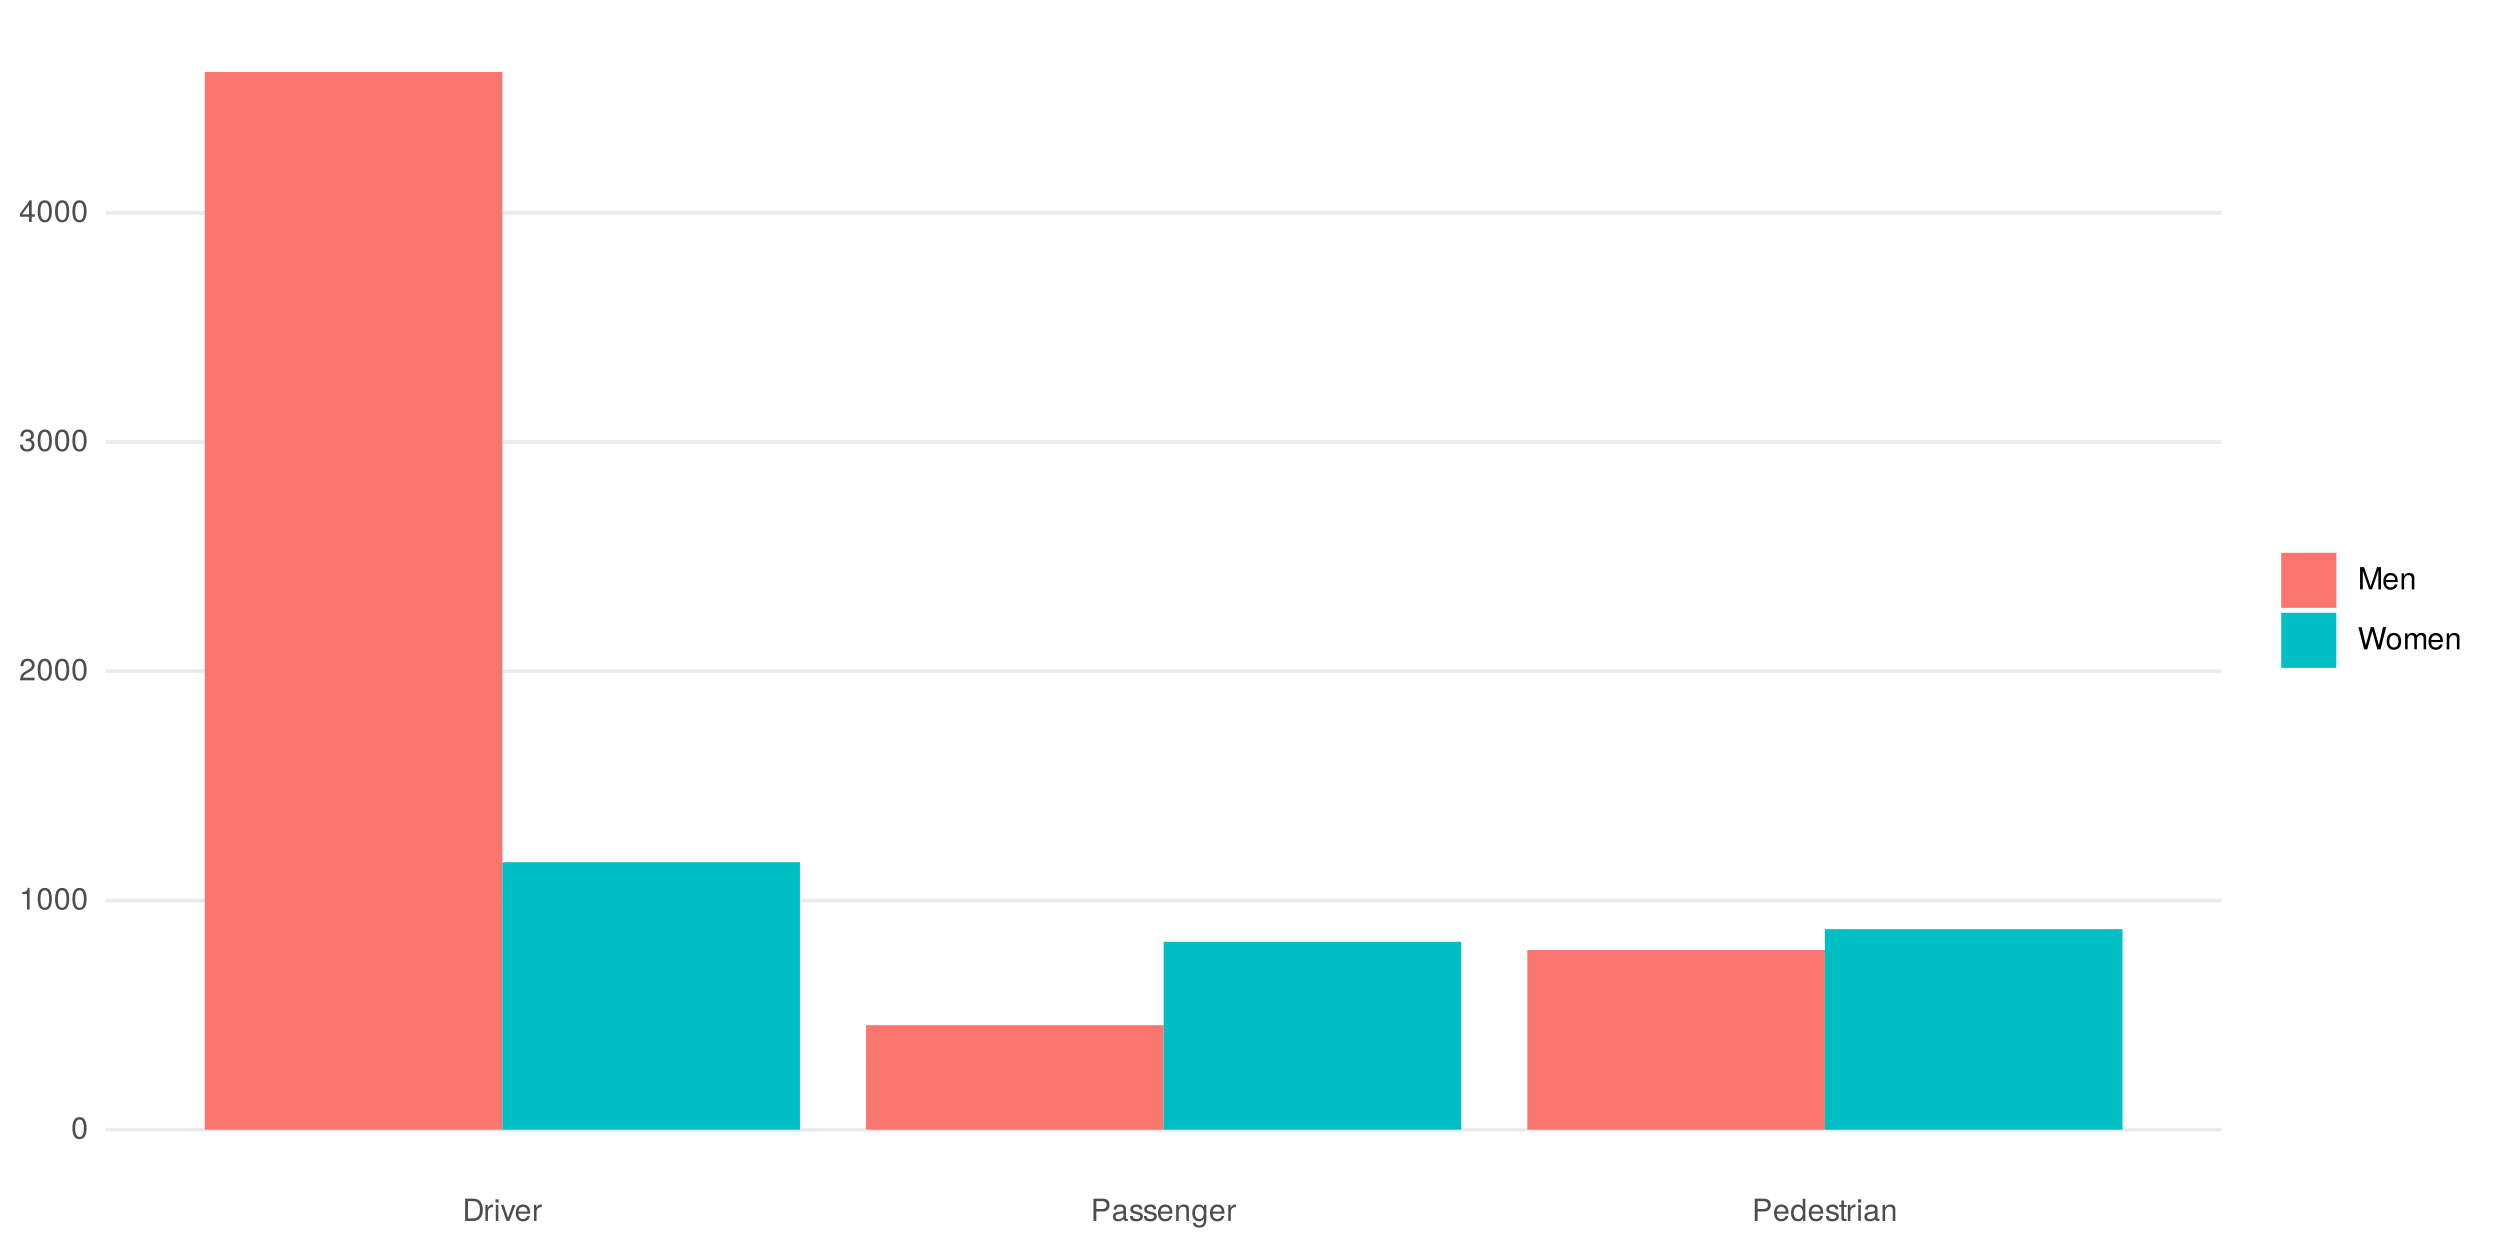
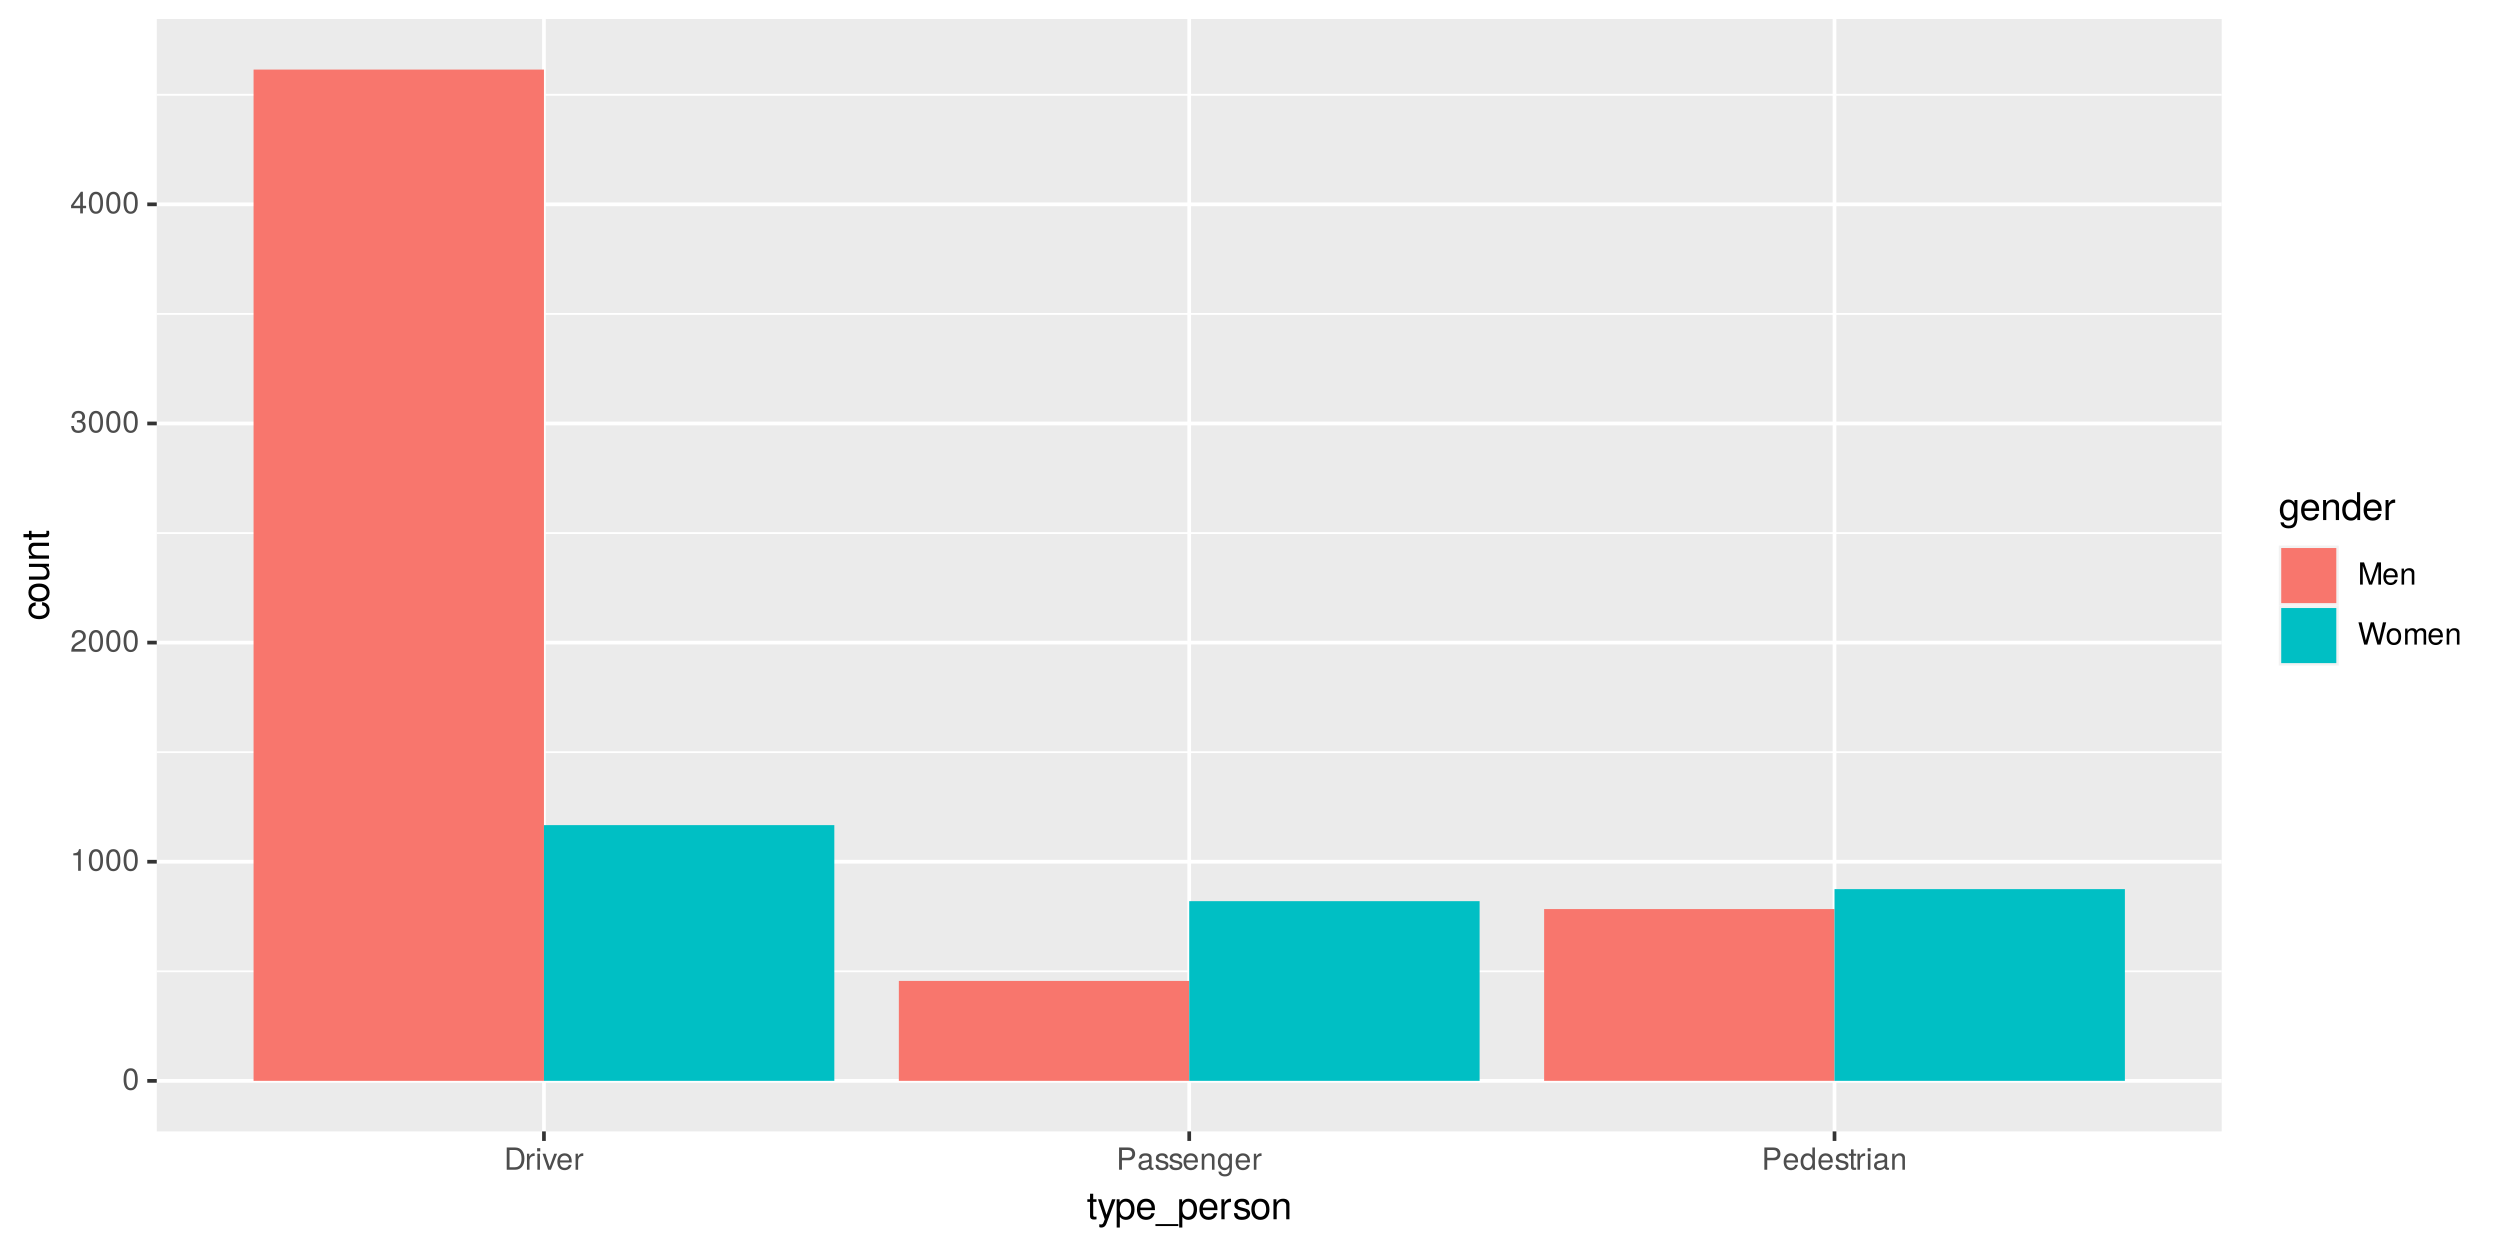
<svg xmlns="http://www.w3.org/2000/svg" xmlns:xlink="http://www.w3.org/1999/xlink" width="720pt" height="360pt" viewBox="0 0 720 360" version="1.1">
  <defs>
    <g>
      <symbol overflow="visible" id="glyph0-0">
        <path style="stroke:none;" d="" />
      </symbol>
      <symbol overflow="visible" id="glyph0-1">
        <path style="stroke:none;" d="M 4.453 -3 C 4.453 -5.156 3.781 -6.234 2.422 -6.234 C 1.078 -6.234 0.375 -5.141 0.375 -3.047 C 0.375 -0.953 1.078 0.125 2.422 0.125 C 3.734 0.125 4.453 -0.953 4.453 -3 Z M 3.672 -3.062 C 3.672 -1.297 3.266 -0.516 2.406 -0.516 C 1.578 -0.516 1.172 -1.344 1.172 -3.047 C 1.172 -4.75 1.578 -5.547 2.422 -5.547 C 3.25 -5.547 3.672 -4.734 3.672 -3.062 Z M 3.672 -3.062 " />
      </symbol>
      <symbol overflow="visible" id="glyph0-2">
        <path style="stroke:none;" d="M 3.047 0 L 3.047 -6.234 L 2.547 -6.234 C 2.266 -5.281 2.094 -5.141 0.891 -5 L 0.891 -4.438 L 2.281 -4.438 L 2.281 0 Z M 3.047 0 " />
      </symbol>
      <symbol overflow="visible" id="glyph0-3">
        <path style="stroke:none;" d="M 4.5 -4.406 C 4.5 -5.469 3.672 -6.234 2.5 -6.234 C 1.219 -6.234 0.484 -5.594 0.438 -4.078 L 1.219 -4.078 C 1.281 -5.125 1.703 -5.562 2.469 -5.562 C 3.172 -5.562 3.703 -5.062 3.703 -4.391 C 3.703 -3.891 3.406 -3.469 2.859 -3.156 L 2.047 -2.703 C 0.75 -1.969 0.375 -1.375 0.297 0 L 4.453 0 L 4.453 -0.766 L 1.172 -0.766 C 1.25 -1.281 1.531 -1.594 2.297 -2.047 L 3.172 -2.531 C 4.047 -2.984 4.5 -3.641 4.5 -4.406 Z M 4.5 -4.406 " />
      </symbol>
      <symbol overflow="visible" id="glyph0-4">
        <path style="stroke:none;" d="M 4.453 -1.812 C 4.453 -2.562 4.141 -3.016 3.391 -3.266 C 3.969 -3.5 4.266 -3.891 4.266 -4.516 C 4.266 -5.594 3.547 -6.234 2.359 -6.234 C 1.109 -6.234 0.438 -5.547 0.406 -4.219 L 1.188 -4.219 C 1.203 -5.141 1.578 -5.562 2.375 -5.562 C 3.062 -5.562 3.469 -5.156 3.469 -4.5 C 3.469 -3.828 3.188 -3.547 1.938 -3.547 L 1.938 -2.906 L 2.359 -2.906 C 3.219 -2.906 3.656 -2.5 3.656 -1.797 C 3.656 -1.016 3.172 -0.547 2.359 -0.547 C 1.516 -0.547 1.109 -0.969 1.062 -1.875 L 0.281 -1.875 C 0.375 -0.5 1.062 0.125 2.344 0.125 C 3.625 0.125 4.453 -0.641 4.453 -1.812 Z M 4.453 -1.812 " />
      </symbol>
      <symbol overflow="visible" id="glyph0-5">
        <path style="stroke:none;" d="M 4.578 -1.5 L 4.578 -2.188 L 3.656 -2.188 L 3.656 -6.234 L 3.078 -6.234 L 0.25 -2.312 L 0.25 -1.5 L 2.875 -1.5 L 2.875 0 L 3.656 0 L 3.656 -1.5 Z M 2.875 -2.188 L 0.922 -2.188 L 2.875 -4.922 Z M 2.875 -2.188 " />
      </symbol>
      <symbol overflow="visible" id="glyph0-6">
        <path style="stroke:none;" d="M 5.875 -3.203 C 5.875 -5.203 4.875 -6.406 3.25 -6.406 L 0.781 -6.406 L 0.781 0 L 3.25 0 C 4.875 0 5.875 -1.219 5.875 -3.203 Z M 5.047 -3.203 C 5.047 -1.578 4.375 -0.719 3.109 -0.719 L 1.594 -0.719 L 1.594 -5.688 L 3.109 -5.688 C 4.375 -5.688 5.047 -4.844 5.047 -3.203 Z M 5.047 -3.203 " />
      </symbol>
      <symbol overflow="visible" id="glyph0-7">
        <path style="stroke:none;" d="M 2.828 -3.969 L 2.828 -4.719 C 2.703 -4.734 2.641 -4.734 2.547 -4.734 C 2.062 -4.734 1.703 -4.453 1.281 -3.781 L 1.281 -4.609 L 0.609 -4.609 L 0.609 0 L 1.344 0 L 1.344 -2.391 C 1.344 -3.438 1.688 -3.953 2.828 -3.969 Z M 2.828 -3.969 " />
      </symbol>
      <symbol overflow="visible" id="glyph0-8">
        <path style="stroke:none;" d="M 1.344 0 L 1.344 -4.609 L 0.609 -4.609 L 0.609 0 Z M 1.438 -5.297 L 1.438 -6.219 L 0.531 -6.219 L 0.531 -5.297 Z M 1.438 -5.297 " />
      </symbol>
      <symbol overflow="visible" id="glyph0-9">
        <path style="stroke:none;" d="M 4.281 -4.609 L 3.453 -4.609 L 2.141 -0.875 L 0.922 -4.609 L 0.094 -4.609 L 1.703 0 L 2.5 0 Z M 4.281 -4.609 " />
      </symbol>
      <symbol overflow="visible" id="glyph0-10">
        <path style="stroke:none;" d="M 4.516 -2.094 C 4.516 -2.766 4.453 -3.188 4.328 -3.531 C 4.031 -4.281 3.328 -4.734 2.469 -4.734 C 1.172 -4.734 0.359 -3.797 0.359 -2.281 C 0.359 -0.766 1.156 0.125 2.453 0.125 C 3.5 0.125 4.234 -0.469 4.422 -1.406 L 3.672 -1.406 C 3.469 -0.797 3.062 -0.547 2.469 -0.547 C 1.703 -0.547 1.141 -1.031 1.125 -2.094 Z M 3.734 -2.75 C 3.734 -2.75 3.734 -2.703 3.719 -2.688 L 1.141 -2.688 C 1.203 -3.516 1.719 -4.062 2.453 -4.062 C 3.172 -4.062 3.734 -3.469 3.734 -2.75 Z M 3.734 -2.75 " />
      </symbol>
      <symbol overflow="visible" id="glyph0-11">
        <path style="stroke:none;" d="M 5.422 -4.531 C 5.422 -5.734 4.719 -6.406 3.453 -6.406 L 0.797 -6.406 L 0.797 0 L 1.625 0 L 1.625 -2.719 L 3.641 -2.719 C 4.688 -2.719 5.422 -3.469 5.422 -4.531 Z M 4.578 -4.562 C 4.578 -3.859 4.109 -3.438 3.328 -3.438 L 1.625 -3.438 L 1.625 -5.688 L 3.328 -5.688 C 4.109 -5.688 4.578 -5.266 4.578 -4.562 Z M 4.578 -4.562 " />
      </symbol>
      <symbol overflow="visible" id="glyph0-12">
        <path style="stroke:none;" d="M 4.703 -0.016 L 4.703 -0.578 C 4.625 -0.547 4.594 -0.547 4.547 -0.547 C 4.297 -0.547 4.156 -0.688 4.156 -0.922 L 4.156 -3.484 C 4.156 -4.297 3.547 -4.734 2.422 -4.734 C 1.297 -4.734 0.609 -4.312 0.578 -3.25 L 1.312 -3.25 C 1.375 -3.812 1.703 -4.062 2.391 -4.062 C 3.047 -4.062 3.422 -3.812 3.422 -3.375 L 3.422 -3.188 C 3.422 -2.875 3.234 -2.75 2.656 -2.672 C 1.625 -2.547 1.453 -2.5 1.172 -2.391 C 0.641 -2.172 0.375 -1.766 0.375 -1.203 C 0.375 -0.359 0.953 0.125 1.875 0.125 C 2.469 0.125 3.047 -0.109 3.453 -0.547 C 3.531 -0.188 3.844 0.062 4.203 0.062 C 4.359 0.062 4.469 0.047 4.703 -0.016 Z M 3.422 -1.594 C 3.422 -0.938 2.75 -0.516 2.047 -0.516 C 1.469 -0.516 1.141 -0.719 1.141 -1.219 C 1.141 -1.703 1.453 -1.906 2.25 -2.016 C 3.016 -2.125 3.172 -2.156 3.422 -2.281 Z M 3.422 -1.594 " />
      </symbol>
      <symbol overflow="visible" id="glyph0-13">
        <path style="stroke:none;" d="M 4.031 -1.297 C 4.031 -1.984 3.656 -2.328 2.734 -2.547 L 2.031 -2.703 C 1.438 -2.844 1.172 -3.047 1.172 -3.375 C 1.172 -3.797 1.562 -4.062 2.156 -4.062 C 2.75 -4.062 3.062 -3.812 3.078 -3.328 L 3.859 -3.328 C 3.844 -4.234 3.25 -4.734 2.188 -4.734 C 1.109 -4.734 0.406 -4.188 0.406 -3.328 C 0.406 -2.609 0.781 -2.266 1.875 -2 L 2.562 -1.844 C 3.062 -1.719 3.266 -1.562 3.266 -1.234 C 3.266 -0.797 2.844 -0.547 2.203 -0.547 C 1.547 -0.547 1.172 -0.703 1.078 -1.406 L 0.297 -1.406 C 0.328 -0.344 0.938 0.125 2.141 0.125 C 3.297 0.125 4.031 -0.406 4.031 -1.297 Z M 4.031 -1.297 " />
      </symbol>
      <symbol overflow="visible" id="glyph0-14">
        <path style="stroke:none;" d="M 4.281 0 L 4.281 -3.484 C 4.281 -4.25 3.719 -4.734 2.828 -4.734 C 2.141 -4.734 1.703 -4.484 1.297 -3.828 L 1.297 -4.609 L 0.609 -4.609 L 0.609 0 L 1.344 0 L 1.344 -2.547 C 1.344 -3.484 1.859 -4.094 2.609 -4.094 C 3.188 -4.094 3.547 -3.75 3.547 -3.188 L 3.547 0 Z M 4.281 0 " />
      </symbol>
      <symbol overflow="visible" id="glyph0-15">
        <path style="stroke:none;" d="M 4.297 -0.75 L 4.297 -4.609 L 3.625 -4.609 L 3.625 -3.938 C 3.25 -4.484 2.812 -4.734 2.219 -4.734 C 1.047 -4.734 0.25 -3.75 0.25 -2.266 C 0.25 -0.812 1.078 0.125 2.156 0.125 C 2.734 0.125 3.141 -0.109 3.625 -0.688 L 3.625 -0.391 C 3.625 0.828 3.125 1.297 2.266 1.297 C 1.688 1.297 1.234 1.094 1.156 0.531 L 0.406 0.531 C 0.484 1.406 1.156 1.922 2.25 1.922 C 3.688 1.922 4.297 1.281 4.297 -0.75 Z M 3.547 -2.281 C 3.547 -1.172 3.078 -0.547 2.312 -0.547 C 1.5 -0.547 1.016 -1.188 1.016 -2.312 C 1.016 -3.406 1.516 -4.062 2.297 -4.062 C 3.094 -4.062 3.547 -3.391 3.547 -2.281 Z M 3.547 -2.281 " />
      </symbol>
      <symbol overflow="visible" id="glyph0-16">
        <path style="stroke:none;" d="M 4.359 0 L 4.359 -6.406 L 3.625 -6.406 L 3.625 -4.031 C 3.312 -4.5 2.828 -4.734 2.203 -4.734 C 1.016 -4.734 0.234 -3.812 0.234 -2.344 C 0.234 -0.797 1 0.125 2.234 0.125 C 2.875 0.125 3.312 -0.109 3.703 -0.672 L 3.703 0 Z M 3.625 -2.281 C 3.625 -1.219 3.109 -0.547 2.344 -0.547 C 1.531 -0.547 1 -1.234 1 -2.312 C 1 -3.375 1.531 -4.062 2.328 -4.062 C 3.125 -4.062 3.625 -3.359 3.625 -2.281 Z M 3.625 -2.281 " />
      </symbol>
      <symbol overflow="visible" id="glyph0-17">
        <path style="stroke:none;" d="M 2.234 0 L 2.234 -0.609 C 2.141 -0.594 2.016 -0.578 1.875 -0.578 C 1.562 -0.578 1.484 -0.672 1.484 -1 L 1.484 -4.016 L 2.234 -4.016 L 2.234 -4.609 L 1.484 -4.609 L 1.484 -5.875 L 0.75 -5.875 L 0.75 -4.609 L 0.125 -4.609 L 0.125 -4.016 L 0.75 -4.016 L 0.75 -0.672 C 0.75 -0.203 1.062 0.062 1.641 0.062 C 1.812 0.062 1.984 0.047 2.234 0 Z M 2.234 0 " />
      </symbol>
      <symbol overflow="visible" id="glyph0-18">
        <path style="stroke:none;" d="M 6.688 0 L 6.688 -6.406 L 5.562 -6.406 L 3.688 -0.828 L 1.797 -6.406 L 0.656 -6.406 L 0.656 0 L 1.438 0 L 1.438 -5.375 L 3.25 0 L 4.109 0 L 5.922 -5.375 L 5.922 0 Z M 6.688 0 " />
      </symbol>
      <symbol overflow="visible" id="glyph0-19">
        <path style="stroke:none;" d="M 8.172 -6.406 L 7.25 -6.406 L 6.078 -1.203 L 4.625 -6.406 L 3.734 -6.406 L 2.312 -1.203 L 1.109 -6.406 L 0.188 -6.406 L 1.844 0 L 2.734 0 L 4.172 -5.266 L 5.641 0 L 6.547 0 Z M 8.172 -6.406 " />
      </symbol>
      <symbol overflow="visible" id="glyph0-20">
        <path style="stroke:none;" d="M 4.484 -2.266 C 4.484 -3.859 3.719 -4.734 2.391 -4.734 C 1.094 -4.734 0.312 -3.859 0.312 -2.312 C 0.312 -0.75 1.094 0.125 2.406 0.125 C 3.688 0.125 4.484 -0.75 4.484 -2.266 Z M 3.719 -2.281 C 3.719 -1.203 3.203 -0.547 2.406 -0.547 C 1.578 -0.547 1.078 -1.188 1.078 -2.312 C 1.078 -3.406 1.578 -4.062 2.406 -4.062 C 3.234 -4.062 3.719 -3.422 3.719 -2.281 Z M 3.719 -2.281 " />
      </symbol>
      <symbol overflow="visible" id="glyph0-21">
        <path style="stroke:none;" d="M 6.688 0 L 6.688 -3.453 C 6.688 -4.281 6.234 -4.734 5.359 -4.734 C 4.75 -4.734 4.375 -4.562 3.953 -4.031 C 3.672 -4.531 3.312 -4.734 2.703 -4.734 C 2.094 -4.734 1.688 -4.516 1.297 -3.953 L 1.297 -4.609 L 0.625 -4.609 L 0.625 0 L 1.359 0 L 1.359 -2.891 C 1.359 -3.562 1.844 -4.094 2.438 -4.094 C 2.984 -4.094 3.297 -3.766 3.297 -3.172 L 3.297 0 L 4.016 0 L 4.016 -2.891 C 4.016 -3.562 4.516 -4.094 5.109 -4.094 C 5.641 -4.094 5.953 -3.75 5.953 -3.172 L 5.953 0 Z M 6.688 0 " />
      </symbol>
+       <symbol overflow="visible" id="glyph1-0">
+         <path style="stroke:none;" d="" />
+       </symbol>
+       <symbol overflow="visible" id="glyph1-1">
+         <path style="stroke:none;" d="M 2.797 0 L 2.797 -0.766 C 2.672 -0.734 2.531 -0.719 2.359 -0.719 C 1.953 -0.719 1.844 -0.844 1.844 -1.25 L 1.844 -5.016 L 2.797 -5.016 L 2.797 -5.766 L 1.844 -5.766 L 1.844 -7.344 L 0.938 -7.344 L 0.938 -5.766 L 0.156 -5.766 L 0.156 -5.016 L 0.938 -5.016 L 0.938 -0.844 C 0.938 -0.25 1.328 0.078 2.047 0.078 C 2.266 0.078 2.484 0.062 2.797 0 Z M 2.797 0 " />
+       </symbol>
+       <symbol overflow="visible" id="glyph1-2">
+         <path style="stroke:none;" d="M 5.266 -5.766 L 4.266 -5.766 L 2.672 -1.281 L 1.203 -5.766 L 0.219 -5.766 L 2.172 0.016 L 1.812 0.938 C 1.656 1.344 1.469 1.5 1.078 1.5 C 0.953 1.5 0.797 1.469 0.594 1.438 L 0.594 2.25 C 0.781 2.359 0.969 2.391 1.203 2.391 C 1.859 2.391 2.391 2.031 2.688 1.203 Z M 5.266 -5.766 " />
+       </symbol>
+       <symbol overflow="visible" id="glyph1-3">
+         <path style="stroke:none;" d="M 5.75 -2.828 C 5.75 -4.766 4.812 -5.922 3.281 -5.922 C 2.5 -5.922 1.875 -5.578 1.438 -4.891 L 1.438 -5.766 L 0.609 -5.766 L 0.609 2.391 L 1.516 2.391 L 1.516 -0.688 C 2 -0.094 2.547 0.172 3.281 0.172 C 4.781 0.172 5.75 -0.984 5.75 -2.828 Z M 4.797 -2.844 C 4.797 -1.547 4.125 -0.688 3.125 -0.688 C 2.156 -0.688 1.516 -1.484 1.516 -2.844 C 1.516 -4.188 2.156 -5.078 3.125 -5.078 C 4.141 -5.078 4.797 -4.219 4.797 -2.844 Z M 4.797 -2.844 " />
+       </symbol>
+       <symbol overflow="visible" id="glyph1-4">
+         <path style="stroke:none;" d="M 5.641 -2.625 C 5.641 -3.453 5.578 -3.984 5.406 -4.406 C 5.031 -5.359 4.156 -5.922 3.078 -5.922 C 1.469 -5.922 0.438 -4.734 0.438 -2.844 C 0.438 -0.953 1.438 0.172 3.062 0.172 C 4.375 0.172 5.297 -0.578 5.516 -1.75 L 4.594 -1.75 C 4.344 -0.984 3.828 -0.688 3.094 -0.688 C 2.141 -0.688 1.422 -1.297 1.391 -2.625 Z M 4.656 -3.438 C 4.656 -3.438 4.656 -3.391 4.656 -3.359 L 1.422 -3.359 C 1.5 -4.391 2.141 -5.078 3.062 -5.078 C 3.969 -5.078 4.656 -4.328 4.656 -3.438 Z M 4.656 -3.438 " />
+       </symbol>
+       <symbol overflow="visible" id="glyph1-5">
+         <path style="stroke:none;" d="M 6.359 1.953 L 6.359 1.391 L -0.234 1.391 L -0.234 1.953 Z M 6.359 1.953 " />
+       </symbol>
+       <symbol overflow="visible" id="glyph1-6">
+         <path style="stroke:none;" d="M 3.531 -4.969 L 3.531 -5.891 C 3.375 -5.922 3.297 -5.922 3.172 -5.922 C 2.578 -5.922 2.141 -5.578 1.609 -4.719 L 1.609 -5.766 L 0.766 -5.766 L 0.766 0 L 1.688 0 L 1.688 -2.984 C 1.688 -4.297 2.109 -4.938 3.531 -4.969 Z M 3.531 -4.969 " />
+       </symbol>
+       <symbol overflow="visible" id="glyph1-7">
+         <path style="stroke:none;" d="M 5.047 -1.609 C 5.047 -2.469 4.562 -2.906 3.422 -3.172 L 2.547 -3.391 C 1.797 -3.562 1.469 -3.812 1.469 -4.219 C 1.469 -4.734 1.953 -5.078 2.688 -5.078 C 3.438 -5.078 3.828 -4.766 3.844 -4.156 L 4.812 -4.156 C 4.812 -5.297 4.062 -5.922 2.734 -5.922 C 1.391 -5.922 0.516 -5.234 0.516 -4.172 C 0.516 -3.266 0.984 -2.844 2.344 -2.516 L 3.203 -2.297 C 3.844 -2.141 4.094 -1.953 4.094 -1.547 C 4.094 -1 3.547 -0.688 2.75 -0.688 C 1.922 -0.688 1.469 -0.875 1.344 -1.766 L 0.375 -1.766 C 0.422 -0.422 1.172 0.172 2.672 0.172 C 4.125 0.172 5.047 -0.5 5.047 -1.609 Z M 5.047 -1.609 " />
+       </symbol>
+       <symbol overflow="visible" id="glyph1-8">
+         <path style="stroke:none;" d="M 5.609 -2.844 C 5.609 -4.828 4.656 -5.922 2.984 -5.922 C 1.375 -5.922 0.391 -4.812 0.391 -2.875 C 0.391 -0.953 1.359 0.172 3 0.172 C 4.625 0.172 5.609 -0.953 5.609 -2.844 Z M 4.656 -2.844 C 4.656 -1.5 4.016 -0.688 3 -0.688 C 1.984 -0.688 1.359 -1.484 1.359 -2.875 C 1.359 -4.266 1.984 -5.078 3 -5.078 C 4.031 -5.078 4.656 -4.281 4.656 -2.844 Z M 4.656 -2.844 " />
+       </symbol>
+       <symbol overflow="visible" id="glyph1-9">
+         <path style="stroke:none;" d="M 5.359 0 L 5.359 -4.359 C 5.359 -5.312 4.641 -5.922 3.531 -5.922 C 2.672 -5.922 2.125 -5.594 1.609 -4.797 L 1.609 -5.766 L 0.766 -5.766 L 0.766 0 L 1.688 0 L 1.688 -3.172 C 1.688 -4.359 2.328 -5.125 3.25 -5.125 C 3.984 -5.125 4.438 -4.688 4.438 -4 L 4.438 0 Z M 5.359 0 " />
+       </symbol>
+       <symbol overflow="visible" id="glyph1-10">
+         <path style="stroke:none;" d="M 5.375 -0.953 L 5.375 -5.766 L 4.531 -5.766 L 4.531 -4.922 C 4.062 -5.609 3.516 -5.922 2.766 -5.922 C 1.312 -5.922 0.312 -4.703 0.312 -2.828 C 0.312 -1.016 1.344 0.172 2.688 0.172 C 3.422 0.172 3.922 -0.141 4.531 -0.875 L 4.531 -0.484 C 4.531 1.047 3.906 1.625 2.844 1.625 C 2.109 1.625 1.547 1.359 1.438 0.656 L 0.5 0.656 C 0.609 1.75 1.453 2.391 2.812 2.391 C 4.609 2.391 5.375 1.594 5.375 -0.953 Z M 4.438 -2.844 C 4.438 -1.469 3.844 -0.688 2.875 -0.688 C 1.875 -0.688 1.281 -1.484 1.281 -2.875 C 1.281 -4.266 1.891 -5.078 2.875 -5.078 C 3.859 -5.078 4.438 -4.25 4.438 -2.844 Z M 4.438 -2.844 " />
+       </symbol>
+       <symbol overflow="visible" id="glyph1-11">
+         <path style="stroke:none;" d="M 5.438 0 L 5.438 -8.016 L 4.531 -8.016 L 4.531 -5.031 C 4.141 -5.625 3.531 -5.922 2.766 -5.922 C 1.266 -5.922 0.281 -4.781 0.281 -2.938 C 0.281 -0.984 1.25 0.172 2.797 0.172 C 3.594 0.172 4.141 -0.125 4.625 -0.844 L 4.625 0 Z M 4.531 -2.859 C 4.531 -1.531 3.891 -0.688 2.922 -0.688 C 1.906 -0.688 1.25 -1.547 1.25 -2.875 C 1.25 -4.219 1.906 -5.078 2.922 -5.078 C 3.906 -5.078 4.531 -4.188 4.531 -2.859 Z M 4.531 -2.859 " />
+       </symbol>
+       <symbol overflow="visible" id="glyph2-0">
+         <path style="stroke:none;" d="" />
+       </symbol>
+       <symbol overflow="visible" id="glyph2-1">
+         <path style="stroke:none;" d="M -1.984 -5.25 L -1.984 -4.328 C -1.062 -4.172 -0.688 -3.703 -0.688 -2.922 C -0.688 -1.906 -1.469 -1.297 -2.828 -1.297 C -4.266 -1.297 -5.078 -1.891 -5.078 -2.891 C -5.078 -3.656 -4.625 -4.141 -3.828 -4.25 L -3.828 -5.188 C -5.234 -5.078 -5.922 -4.188 -5.922 -2.906 C -5.922 -1.359 -4.734 -0.344 -2.828 -0.344 C -0.969 -0.344 0.172 -1.328 0.172 -2.891 C 0.172 -4.266 -0.656 -5.141 -1.984 -5.25 Z M -1.984 -5.25 " />
+       </symbol>
+       <symbol overflow="visible" id="glyph2-2">
+         <path style="stroke:none;" d="M -2.844 -5.609 C -4.828 -5.609 -5.922 -4.656 -5.922 -2.984 C -5.922 -1.375 -4.812 -0.391 -2.875 -0.391 C -0.953 -0.391 0.172 -1.359 0.172 -3 C 0.172 -4.625 -0.953 -5.609 -2.844 -5.609 Z M -2.844 -4.656 C -1.5 -4.656 -0.688 -4.016 -0.688 -3 C -0.688 -1.984 -1.484 -1.359 -2.875 -1.359 C -4.266 -1.359 -5.078 -1.984 -5.078 -3 C -5.078 -4.031 -4.281 -4.656 -2.844 -4.656 Z M -2.844 -4.656 " />
+       </symbol>
+       <symbol overflow="visible" id="glyph2-3">
+         <path style="stroke:none;" d="M 0 -5.297 L -5.766 -5.297 L -5.766 -4.391 L -2.578 -4.391 C -1.406 -4.391 -0.641 -3.766 -0.641 -2.812 C -0.641 -2.094 -1.078 -1.625 -1.766 -1.625 L -5.766 -1.625 L -5.766 -0.719 L -1.406 -0.719 C -0.453 -0.719 0.172 -1.438 0.172 -2.547 C 0.172 -3.406 -0.125 -3.938 -0.891 -4.484 L 0 -4.484 Z M 0 -5.297 " />
+       </symbol>
+       <symbol overflow="visible" id="glyph2-4">
+         <path style="stroke:none;" d="M 0 -5.359 L -4.359 -5.359 C -5.312 -5.359 -5.922 -4.641 -5.922 -3.531 C -5.922 -2.672 -5.594 -2.125 -4.797 -1.609 L -5.766 -1.609 L -5.766 -0.766 L 0 -0.766 L 0 -1.688 L -3.172 -1.688 C -4.359 -1.688 -5.125 -2.328 -5.125 -3.25 C -5.125 -3.984 -4.688 -4.438 -4 -4.438 L 0 -4.438 Z M 0 -5.359 " />
+       </symbol>
+       <symbol overflow="visible" id="glyph2-5">
+         <path style="stroke:none;" d="M 0 -2.797 L -0.766 -2.797 C -0.734 -2.672 -0.719 -2.531 -0.719 -2.359 C -0.719 -1.953 -0.844 -1.844 -1.25 -1.844 L -5.016 -1.844 L -5.016 -2.797 L -5.766 -2.797 L -5.766 -1.844 L -7.344 -1.844 L -7.344 -0.938 L -5.766 -0.938 L -5.766 -0.156 L -5.016 -0.156 L -5.016 -0.938 L -0.844 -0.938 C -0.25 -0.938 0.078 -1.328 0.078 -2.047 C 0.078 -2.266 0.062 -2.484 0 -2.797 Z M 0 -2.797 " />
+       </symbol>
    </g>
    <clipPath id="clip1">
-       <path d="M 30.41 324 L 639.844 324 L 639.844 326 L 30.41 326 Z M 30.41 324 " />
+       <path d="M 45.152 5.48 L 639.844 5.48 L 639.844 325.852 L 45.152 325.852 Z M 45.152 5.48 " />
    </clipPath>
    <clipPath id="clip2">
-       <path d="M 30.41 258 L 639.844 258 L 639.844 260 L 30.41 260 Z M 30.41 258 " />
+       <path d="M 45.152 279 L 639.844 279 L 639.844 280 L 45.152 280 Z M 45.152 279 " />
    </clipPath>
    <clipPath id="clip3">
-       <path d="M 30.41 192 L 639.844 192 L 639.844 194 L 30.41 194 Z M 30.41 192 " />
+       <path d="M 45.152 216 L 639.844 216 L 639.844 217 L 45.152 217 Z M 45.152 216 " />
    </clipPath>
    <clipPath id="clip4">
-       <path d="M 30.41 126 L 639.844 126 L 639.844 128 L 30.41 128 Z M 30.41 126 " />
+       <path d="M 45.152 153 L 639.844 153 L 639.844 154 L 45.152 154 Z M 45.152 153 " />
    </clipPath>
    <clipPath id="clip5">
-       <path d="M 30.41 60 L 639.844 60 L 639.844 62 L 30.41 62 Z M 30.41 60 " />
+       <path d="M 45.152 90 L 639.844 90 L 639.844 91 L 45.152 91 Z M 45.152 90 " />
+     </clipPath>
+     <clipPath id="clip6">
+       <path d="M 45.152 27 L 639.844 27 L 639.844 28 L 45.152 28 Z M 45.152 27 " />
+     </clipPath>
+     <clipPath id="clip7">
+       <path d="M 45.152 310 L 639.844 310 L 639.844 312 L 45.152 312 Z M 45.152 310 " />
+     </clipPath>
+     <clipPath id="clip8">
+       <path d="M 45.152 247 L 639.844 247 L 639.844 249 L 45.152 249 Z M 45.152 247 " />
+     </clipPath>
+     <clipPath id="clip9">
+       <path d="M 45.152 184 L 639.844 184 L 639.844 186 L 45.152 186 Z M 45.152 184 " />
+     </clipPath>
+     <clipPath id="clip10">
+       <path d="M 45.152 121 L 639.844 121 L 639.844 123 L 45.152 123 Z M 45.152 121 " />
+     </clipPath>
+     <clipPath id="clip11">
+       <path d="M 45.152 58 L 639.844 58 L 639.844 60 L 45.152 60 Z M 45.152 58 " />
+     </clipPath>
+     <clipPath id="clip12">
+       <path d="M 156 5.48 L 158 5.48 L 158 325.852 L 156 325.852 Z M 156 5.48 " />
+     </clipPath>
+     <clipPath id="clip13">
+       <path d="M 341 5.48 L 344 5.48 L 344 325.852 L 341 325.852 Z M 341 5.48 " />
+     </clipPath>
+     <clipPath id="clip14">
+       <path d="M 527 5.48 L 529 5.48 L 529 325.852 L 527 325.852 Z M 527 5.48 " />
    </clipPath>
  </defs>
-   <g id="surface70">
+   <g id="surface10">
    <rect x="0" y="0" width="720" height="360" style="fill:rgb(100%,100%,100%);fill-opacity:1;stroke:none;" />
+     <rect x="0" y="0" width="720" height="360" style="fill:rgb(100%,100%,100%);fill-opacity:1;stroke:none;" />
+     <path style="fill:none;stroke-width:1.067;stroke-linecap:round;stroke-linejoin:round;stroke:rgb(100%,100%,100%);stroke-opacity:1;stroke-miterlimit:10;" d="M 0 360 L 720 360 L 720 0 L 0 0 Z M 0 360 " />
    <g clip-path="url(#clip1)" clip-rule="nonzero">
-       <path style="fill:none;stroke-width:1.067;stroke-linecap:butt;stroke-linejoin:round;stroke:rgb(92.157%,92.157%,92.157%);stroke-opacity:1;stroke-miterlimit:10;" d="M 30.41 325.355 L 639.844 325.355 " />
+       <path style=" stroke:none;fill-rule:nonzero;fill:rgb(92.157%,92.157%,92.157%);fill-opacity:1;" d="M 45.152 325.848 L 639.844 325.848 L 639.844 5.477 L 45.152 5.477 Z M 45.152 325.848 " />
    </g>
    <g clip-path="url(#clip2)" clip-rule="nonzero">
-       <path style="fill:none;stroke-width:1.067;stroke-linecap:butt;stroke-linejoin:round;stroke:rgb(92.157%,92.157%,92.157%);stroke-opacity:1;stroke-miterlimit:10;" d="M 30.41 259.344 L 639.844 259.344 " />
+       <path style="fill:none;stroke-width:0.533;stroke-linecap:butt;stroke-linejoin:round;stroke:rgb(100%,100%,100%);stroke-opacity:1;stroke-miterlimit:10;" d="M 45.152 279.734 L 639.844 279.734 " />
    </g>
    <g clip-path="url(#clip3)" clip-rule="nonzero">
-       <path style="fill:none;stroke-width:1.067;stroke-linecap:butt;stroke-linejoin:round;stroke:rgb(92.157%,92.157%,92.157%);stroke-opacity:1;stroke-miterlimit:10;" d="M 30.41 193.332 L 639.844 193.332 " />
+       <path style="fill:none;stroke-width:0.533;stroke-linecap:butt;stroke-linejoin:round;stroke:rgb(100%,100%,100%);stroke-opacity:1;stroke-miterlimit:10;" d="M 45.152 216.625 L 639.844 216.625 " />
    </g>
    <g clip-path="url(#clip4)" clip-rule="nonzero">
-       <path style="fill:none;stroke-width:1.067;stroke-linecap:butt;stroke-linejoin:round;stroke:rgb(92.157%,92.157%,92.157%);stroke-opacity:1;stroke-miterlimit:10;" d="M 30.41 127.32 L 639.844 127.32 " />
+       <path style="fill:none;stroke-width:0.533;stroke-linecap:butt;stroke-linejoin:round;stroke:rgb(100%,100%,100%);stroke-opacity:1;stroke-miterlimit:10;" d="M 45.152 153.516 L 639.844 153.516 " />
    </g>
    <g clip-path="url(#clip5)" clip-rule="nonzero">
-       <path style="fill:none;stroke-width:1.067;stroke-linecap:butt;stroke-linejoin:round;stroke:rgb(92.157%,92.157%,92.157%);stroke-opacity:1;stroke-miterlimit:10;" d="M 30.41 61.309 L 639.844 61.309 " />
-     </g>
-     <path style=" stroke:none;fill-rule:nonzero;fill:rgb(97.255%,46.275%,42.745%);fill-opacity:1;" d="M 58.977 325.355 L 144.68 325.355 L 144.68 20.711 L 58.977 20.711 Z M 58.977 325.355 " />
-     <path style=" stroke:none;fill-rule:nonzero;fill:rgb(0%,74.902%,76.863%);fill-opacity:1;" d="M 144.68 325.355 L 230.383 325.355 L 230.383 248.32 L 144.68 248.32 Z M 144.68 325.355 " />
-     <path style=" stroke:none;fill-rule:nonzero;fill:rgb(97.255%,46.275%,42.745%);fill-opacity:1;" d="M 249.426 325.355 L 335.129 325.355 L 335.129 295.254 L 249.426 295.254 Z M 249.426 325.355 " />
-     <path style=" stroke:none;fill-rule:nonzero;fill:rgb(0%,74.902%,76.863%);fill-opacity:1;" d="M 335.129 325.355 L 420.832 325.355 L 420.832 271.227 L 335.129 271.227 Z M 335.129 325.355 " />
-     <path style=" stroke:none;fill-rule:nonzero;fill:rgb(97.255%,46.275%,42.745%);fill-opacity:1;" d="M 439.875 325.355 L 525.578 325.355 L 525.578 273.602 L 439.875 273.602 Z M 439.875 325.355 " />
-     <path style=" stroke:none;fill-rule:nonzero;fill:rgb(0%,74.902%,76.863%);fill-opacity:1;" d="M 525.574 325.355 L 611.277 325.355 L 611.277 267.594 L 525.574 267.594 Z M 525.574 325.355 " />
-     <g style="fill:rgb(30.196%,30.196%,30.196%);fill-opacity:1;">
-       <use xlink:href="#glyph0-1" x="20.48" y="327.958" />
-     </g>
-     <g style="fill:rgb(30.196%,30.196%,30.196%);fill-opacity:1;">
-       <use xlink:href="#glyph0-2" x="5.48" y="261.946" />
-       <use xlink:href="#glyph0-1" x="10.48" y="261.946" />
-       <use xlink:href="#glyph0-1" x="15.48" y="261.946" />
-       <use xlink:href="#glyph0-1" x="20.48" y="261.946" />
-     </g>
-     <g style="fill:rgb(30.196%,30.196%,30.196%);fill-opacity:1;">
-       <use xlink:href="#glyph0-3" x="5.48" y="195.935" />
-       <use xlink:href="#glyph0-1" x="10.48" y="195.935" />
-       <use xlink:href="#glyph0-1" x="15.48" y="195.935" />
-       <use xlink:href="#glyph0-1" x="20.48" y="195.935" />
-     </g>
-     <g style="fill:rgb(30.196%,30.196%,30.196%);fill-opacity:1;">
-       <use xlink:href="#glyph0-4" x="5.48" y="129.923" />
-       <use xlink:href="#glyph0-1" x="10.48" y="129.923" />
-       <use xlink:href="#glyph0-1" x="15.48" y="129.923" />
-       <use xlink:href="#glyph0-1" x="20.48" y="129.923" />
-     </g>
-     <g style="fill:rgb(30.196%,30.196%,30.196%);fill-opacity:1;">
-       <use xlink:href="#glyph0-5" x="5.48" y="63.911" />
-       <use xlink:href="#glyph0-1" x="10.48" y="63.911" />
-       <use xlink:href="#glyph0-1" x="15.48" y="63.911" />
-       <use xlink:href="#glyph0-1" x="20.48" y="63.911" />
-     </g>
-     <g style="fill:rgb(30.196%,30.196%,30.196%);fill-opacity:1;">
-       <use xlink:href="#glyph0-6" x="133.18" y="351.622" />
-       <use xlink:href="#glyph0-7" x="139.18" y="351.622" />
-       <use xlink:href="#glyph0-8" x="142.18" y="351.622" />
-       <use xlink:href="#glyph0-9" x="144.18" y="351.622" />
-       <use xlink:href="#glyph0-10" x="148.18" y="351.622" />
-       <use xlink:href="#glyph0-7" x="153.18" y="351.622" />
-     </g>
-     <g style="fill:rgb(30.196%,30.196%,30.196%);fill-opacity:1;">
-       <use xlink:href="#glyph0-11" x="314.129" y="351.622" />
-       <use xlink:href="#glyph0-12" x="320.129" y="351.622" />
-       <use xlink:href="#glyph0-13" x="325.129" y="351.622" />
-       <use xlink:href="#glyph0-13" x="329.129" y="351.622" />
-       <use xlink:href="#glyph0-10" x="333.129" y="351.622" />
-       <use xlink:href="#glyph0-14" x="338.129" y="351.622" />
-       <use xlink:href="#glyph0-15" x="343.129" y="351.622" />
-       <use xlink:href="#glyph0-10" x="348.129" y="351.622" />
-       <use xlink:href="#glyph0-7" x="353.129" y="351.622" />
-     </g>
-     <g style="fill:rgb(30.196%,30.196%,30.196%);fill-opacity:1;">
-       <use xlink:href="#glyph0-11" x="504.574" y="351.622" />
-       <use xlink:href="#glyph0-10" x="510.574" y="351.622" />
-       <use xlink:href="#glyph0-16" x="515.574" y="351.622" />
-       <use xlink:href="#glyph0-10" x="520.574" y="351.622" />
-       <use xlink:href="#glyph0-13" x="525.574" y="351.622" />
-       <use xlink:href="#glyph0-17" x="529.574" y="351.622" />
-       <use xlink:href="#glyph0-7" x="531.574" y="351.622" />
-       <use xlink:href="#glyph0-8" x="534.574" y="351.622" />
-       <use xlink:href="#glyph0-12" x="536.574" y="351.622" />
-       <use xlink:href="#glyph0-14" x="541.574" y="351.622" />
-     </g>
-     <path style=" stroke:none;fill-rule:nonzero;fill:rgb(97.255%,46.275%,42.745%);fill-opacity:1;" d="M 656.992 175.066 L 672.855 175.066 L 672.855 159.203 L 656.992 159.203 Z M 656.992 175.066 " />
-     <path style=" stroke:none;fill-rule:nonzero;fill:rgb(0%,74.902%,76.863%);fill-opacity:1;" d="M 656.992 192.344 L 672.855 192.344 L 672.855 176.48 L 656.992 176.48 Z M 656.992 192.344 " />
-     <g style="fill:rgb(0%,0%,0%);fill-opacity:1;">
-       <use xlink:href="#glyph0-18" x="679.043" y="169.735" />
-       <use xlink:href="#glyph0-10" x="686.043" y="169.735" />
-       <use xlink:href="#glyph0-14" x="691.043" y="169.735" />
-     </g>
-     <g style="fill:rgb(0%,0%,0%);fill-opacity:1;">
-       <use xlink:href="#glyph0-19" x="679.043" y="187.017" />
-       <use xlink:href="#glyph0-20" x="687.043" y="187.017" />
-       <use xlink:href="#glyph0-21" x="692.043" y="187.017" />
-       <use xlink:href="#glyph0-10" x="699.043" y="187.017" />
-       <use xlink:href="#glyph0-14" x="704.043" y="187.017" />
+       <path style="fill:none;stroke-width:0.533;stroke-linecap:butt;stroke-linejoin:round;stroke:rgb(100%,100%,100%);stroke-opacity:1;stroke-miterlimit:10;" d="M 45.152 90.406 L 639.844 90.406 " />
+     </g>
+     <g clip-path="url(#clip6)" clip-rule="nonzero">
+       <path style="fill:none;stroke-width:0.533;stroke-linecap:butt;stroke-linejoin:round;stroke:rgb(100%,100%,100%);stroke-opacity:1;stroke-miterlimit:10;" d="M 45.152 27.301 L 639.844 27.301 " />
+     </g>
+     <g clip-path="url(#clip7)" clip-rule="nonzero">
+       <path style="fill:none;stroke-width:1.067;stroke-linecap:butt;stroke-linejoin:round;stroke:rgb(100%,100%,100%);stroke-opacity:1;stroke-miterlimit:10;" d="M 45.152 311.285 L 639.844 311.285 " />
+     </g>
+     <g clip-path="url(#clip8)" clip-rule="nonzero">
+       <path style="fill:none;stroke-width:1.067;stroke-linecap:butt;stroke-linejoin:round;stroke:rgb(100%,100%,100%);stroke-opacity:1;stroke-miterlimit:10;" d="M 45.152 248.18 L 639.844 248.18 " />
+     </g>
+     <g clip-path="url(#clip9)" clip-rule="nonzero">
+       <path style="fill:none;stroke-width:1.067;stroke-linecap:butt;stroke-linejoin:round;stroke:rgb(100%,100%,100%);stroke-opacity:1;stroke-miterlimit:10;" d="M 45.152 185.07 L 639.844 185.07 " />
+     </g>
+     <g clip-path="url(#clip10)" clip-rule="nonzero">
+       <path style="fill:none;stroke-width:1.067;stroke-linecap:butt;stroke-linejoin:round;stroke:rgb(100%,100%,100%);stroke-opacity:1;stroke-miterlimit:10;" d="M 45.152 121.961 L 639.844 121.961 " />
+     </g>
+     <g clip-path="url(#clip11)" clip-rule="nonzero">
+       <path style="fill:none;stroke-width:1.067;stroke-linecap:butt;stroke-linejoin:round;stroke:rgb(100%,100%,100%);stroke-opacity:1;stroke-miterlimit:10;" d="M 45.152 58.852 L 639.844 58.852 " />
+     </g>
+     <g clip-path="url(#clip12)" clip-rule="nonzero">
+       <path style="fill:none;stroke-width:1.067;stroke-linecap:butt;stroke-linejoin:round;stroke:rgb(100%,100%,100%);stroke-opacity:1;stroke-miterlimit:10;" d="M 156.656 325.848 L 156.656 5.48 " />
+     </g>
+     <g clip-path="url(#clip13)" clip-rule="nonzero">
+       <path style="fill:none;stroke-width:1.067;stroke-linecap:butt;stroke-linejoin:round;stroke:rgb(100%,100%,100%);stroke-opacity:1;stroke-miterlimit:10;" d="M 342.496 325.848 L 342.496 5.48 " />
+     </g>
+     <g clip-path="url(#clip14)" clip-rule="nonzero">
+       <path style="fill:none;stroke-width:1.067;stroke-linecap:butt;stroke-linejoin:round;stroke:rgb(100%,100%,100%);stroke-opacity:1;stroke-miterlimit:10;" d="M 528.34 325.848 L 528.34 5.48 " />
+     </g>
+     <path style=" stroke:none;fill-rule:nonzero;fill:rgb(97.255%,46.275%,42.745%);fill-opacity:1;" d="M 73.027 311.285 L 156.656 311.285 L 156.656 20.039 L 73.027 20.039 Z M 73.027 311.285 " />
+     <path style=" stroke:none;fill-rule:nonzero;fill:rgb(0%,74.902%,76.863%);fill-opacity:1;" d="M 156.656 311.285 L 240.285 311.285 L 240.285 237.637 L 156.656 237.637 Z M 156.656 311.285 " />
+     <path style=" stroke:none;fill-rule:nonzero;fill:rgb(97.255%,46.275%,42.745%);fill-opacity:1;" d="M 258.867 311.285 L 342.496 311.285 L 342.496 282.508 L 258.867 282.508 Z M 258.867 311.285 " />
+     <path style=" stroke:none;fill-rule:nonzero;fill:rgb(0%,74.902%,76.863%);fill-opacity:1;" d="M 342.496 311.285 L 426.125 311.285 L 426.125 259.535 L 342.496 259.535 Z M 342.496 311.285 " />
+     <path style=" stroke:none;fill-rule:nonzero;fill:rgb(97.255%,46.275%,42.745%);fill-opacity:1;" d="M 444.711 311.285 L 528.34 311.285 L 528.34 261.809 L 444.711 261.809 Z M 444.711 311.285 " />
+     <path style=" stroke:none;fill-rule:nonzero;fill:rgb(0%,74.902%,76.863%);fill-opacity:1;" d="M 528.34 311.285 L 611.969 311.285 L 611.969 256.066 L 528.34 256.066 Z M 528.34 311.285 " />
+     <g style="fill:rgb(30.196%,30.196%,30.196%);fill-opacity:1;">
+       <use xlink:href="#glyph0-1" x="35.219" y="313.888" />
+     </g>
+     <g style="fill:rgb(30.196%,30.196%,30.196%);fill-opacity:1;">
+       <use xlink:href="#glyph0-2" x="20.219" y="250.782" />
+       <use xlink:href="#glyph0-1" x="25.219" y="250.782" />
+       <use xlink:href="#glyph0-1" x="30.219" y="250.782" />
+       <use xlink:href="#glyph0-1" x="35.219" y="250.782" />
+     </g>
+     <g style="fill:rgb(30.196%,30.196%,30.196%);fill-opacity:1;">
+       <use xlink:href="#glyph0-3" x="20.219" y="187.673" />
+       <use xlink:href="#glyph0-1" x="25.219" y="187.673" />
+       <use xlink:href="#glyph0-1" x="30.219" y="187.673" />
+       <use xlink:href="#glyph0-1" x="35.219" y="187.673" />
+     </g>
+     <g style="fill:rgb(30.196%,30.196%,30.196%);fill-opacity:1;">
+       <use xlink:href="#glyph0-4" x="20.219" y="124.563" />
+       <use xlink:href="#glyph0-1" x="25.219" y="124.563" />
+       <use xlink:href="#glyph0-1" x="30.219" y="124.563" />
+       <use xlink:href="#glyph0-1" x="35.219" y="124.563" />
+     </g>
+     <g style="fill:rgb(30.196%,30.196%,30.196%);fill-opacity:1;">
+       <use xlink:href="#glyph0-5" x="20.219" y="61.454" />
+       <use xlink:href="#glyph0-1" x="25.219" y="61.454" />
+       <use xlink:href="#glyph0-1" x="30.219" y="61.454" />
+       <use xlink:href="#glyph0-1" x="35.219" y="61.454" />
+     </g>
+     <path style="fill:none;stroke-width:1.067;stroke-linecap:butt;stroke-linejoin:round;stroke:rgb(20%,20%,20%);stroke-opacity:1;stroke-miterlimit:10;" d="M 42.41 311.285 L 45.152 311.285 " />
+     <path style="fill:none;stroke-width:1.067;stroke-linecap:butt;stroke-linejoin:round;stroke:rgb(20%,20%,20%);stroke-opacity:1;stroke-miterlimit:10;" d="M 42.41 248.18 L 45.152 248.18 " />
+     <path style="fill:none;stroke-width:1.067;stroke-linecap:butt;stroke-linejoin:round;stroke:rgb(20%,20%,20%);stroke-opacity:1;stroke-miterlimit:10;" d="M 42.41 185.07 L 45.152 185.07 " />
+     <path style="fill:none;stroke-width:1.067;stroke-linecap:butt;stroke-linejoin:round;stroke:rgb(20%,20%,20%);stroke-opacity:1;stroke-miterlimit:10;" d="M 42.41 121.961 L 45.152 121.961 " />
+     <path style="fill:none;stroke-width:1.067;stroke-linecap:butt;stroke-linejoin:round;stroke:rgb(20%,20%,20%);stroke-opacity:1;stroke-miterlimit:10;" d="M 42.41 58.852 L 45.152 58.852 " />
+     <path style="fill:none;stroke-width:1.067;stroke-linecap:butt;stroke-linejoin:round;stroke:rgb(20%,20%,20%);stroke-opacity:1;stroke-miterlimit:10;" d="M 156.656 328.59 L 156.656 325.848 " />
+     <path style="fill:none;stroke-width:1.067;stroke-linecap:butt;stroke-linejoin:round;stroke:rgb(20%,20%,20%);stroke-opacity:1;stroke-miterlimit:10;" d="M 342.496 328.59 L 342.496 325.848 " />
+     <path style="fill:none;stroke-width:1.067;stroke-linecap:butt;stroke-linejoin:round;stroke:rgb(20%,20%,20%);stroke-opacity:1;stroke-miterlimit:10;" d="M 528.34 328.59 L 528.34 325.848 " />
+     <g style="fill:rgb(30.196%,30.196%,30.196%);fill-opacity:1;">
+       <use xlink:href="#glyph0-6" x="145.156" y="336.884" />
+       <use xlink:href="#glyph0-7" x="151.156" y="336.884" />
+       <use xlink:href="#glyph0-8" x="154.156" y="336.884" />
+       <use xlink:href="#glyph0-9" x="156.156" y="336.884" />
+       <use xlink:href="#glyph0-10" x="160.156" y="336.884" />
+       <use xlink:href="#glyph0-7" x="165.156" y="336.884" />
+     </g>
+     <g style="fill:rgb(30.196%,30.196%,30.196%);fill-opacity:1;">
+       <use xlink:href="#glyph0-11" x="321.496" y="336.884" />
+       <use xlink:href="#glyph0-12" x="327.496" y="336.884" />
+       <use xlink:href="#glyph0-13" x="332.496" y="336.884" />
+       <use xlink:href="#glyph0-13" x="336.496" y="336.884" />
+       <use xlink:href="#glyph0-10" x="340.496" y="336.884" />
+       <use xlink:href="#glyph0-14" x="345.496" y="336.884" />
+       <use xlink:href="#glyph0-15" x="350.496" y="336.884" />
+       <use xlink:href="#glyph0-10" x="355.496" y="336.884" />
+       <use xlink:href="#glyph0-7" x="360.496" y="336.884" />
+     </g>
+     <g style="fill:rgb(30.196%,30.196%,30.196%);fill-opacity:1;">
+       <use xlink:href="#glyph0-11" x="507.34" y="336.884" />
+       <use xlink:href="#glyph0-10" x="513.34" y="336.884" />
+       <use xlink:href="#glyph0-16" x="518.34" y="336.884" />
+       <use xlink:href="#glyph0-10" x="523.34" y="336.884" />
+       <use xlink:href="#glyph0-13" x="528.34" y="336.884" />
+       <use xlink:href="#glyph0-17" x="532.34" y="336.884" />
+       <use xlink:href="#glyph0-7" x="534.34" y="336.884" />
+       <use xlink:href="#glyph0-8" x="537.34" y="336.884" />
+       <use xlink:href="#glyph0-12" x="539.34" y="336.884" />
+       <use xlink:href="#glyph0-14" x="544.34" y="336.884" />
+     </g>
+     <g style="fill:rgb(0%,0%,0%);fill-opacity:1;">
+       <use xlink:href="#glyph1-1" x="312.996" y="351.147" />
+       <use xlink:href="#glyph1-2" x="315.996" y="351.147" />
+       <use xlink:href="#glyph1-3" x="320.996" y="351.147" />
+       <use xlink:href="#glyph1-4" x="326.996" y="351.147" />
+       <use xlink:href="#glyph1-5" x="332.996" y="351.147" />
+       <use xlink:href="#glyph1-3" x="338.996" y="351.147" />
+       <use xlink:href="#glyph1-4" x="344.996" y="351.147" />
+       <use xlink:href="#glyph1-6" x="350.996" y="351.147" />
+       <use xlink:href="#glyph1-7" x="354.996" y="351.147" />
+       <use xlink:href="#glyph1-8" x="359.996" y="351.147" />
+       <use xlink:href="#glyph1-9" x="365.996" y="351.147" />
+     </g>
+     <g style="fill:rgb(0%,0%,0%);fill-opacity:1;">
+       <use xlink:href="#glyph2-1" x="14.108" y="178.664" />
+       <use xlink:href="#glyph2-2" x="14.108" y="173.664" />
+       <use xlink:href="#glyph2-3" x="14.108" y="167.664" />
+       <use xlink:href="#glyph2-4" x="14.108" y="161.664" />
+       <use xlink:href="#glyph2-5" x="14.108" y="155.664" />
+     </g>
+     <path style=" stroke:none;fill-rule:nonzero;fill:rgb(100%,100%,100%);fill-opacity:1;" d="M 650.801 197.164 L 714.52 197.164 L 714.52 134.164 L 650.801 134.164 Z M 650.801 197.164 " />
+     <g style="fill:rgb(0%,0%,0%);fill-opacity:1;">
+       <use xlink:href="#glyph1-10" x="656.281" y="149.772" />
+       <use xlink:href="#glyph1-4" x="662.281" y="149.772" />
+       <use xlink:href="#glyph1-9" x="668.281" y="149.772" />
+       <use xlink:href="#glyph1-11" x="674.281" y="149.772" />
+       <use xlink:href="#glyph1-4" x="680.281" y="149.772" />
+       <use xlink:href="#glyph1-6" x="686.281" y="149.772" />
+     </g>
+     <path style=" stroke:none;fill-rule:nonzero;fill:rgb(94.902%,94.902%,94.902%);fill-opacity:1;" d="M 656.281 174.402 L 673.562 174.402 L 673.562 157.121 L 656.281 157.121 Z M 656.281 174.402 " />
+     <path style=" stroke:none;fill-rule:nonzero;fill:rgb(97.255%,46.275%,42.745%);fill-opacity:1;" d="M 656.992 173.695 L 672.855 173.695 L 672.855 157.832 L 656.992 157.832 Z M 656.992 173.695 " />
+     <path style=" stroke:none;fill-rule:nonzero;fill:rgb(94.902%,94.902%,94.902%);fill-opacity:1;" d="M 656.281 191.684 L 673.562 191.684 L 673.562 174.402 L 656.281 174.402 Z M 656.281 191.684 " />
+     <path style=" stroke:none;fill-rule:nonzero;fill:rgb(0%,74.902%,76.863%);fill-opacity:1;" d="M 656.992 190.977 L 672.855 190.977 L 672.855 175.113 L 656.992 175.113 Z M 656.992 190.977 " />
+     <g style="fill:rgb(0%,0%,0%);fill-opacity:1;">
+       <use xlink:href="#glyph0-18" x="679.043" y="168.368" />
+       <use xlink:href="#glyph0-10" x="686.043" y="168.368" />
+       <use xlink:href="#glyph0-14" x="691.043" y="168.368" />
+     </g>
+     <g style="fill:rgb(0%,0%,0%);fill-opacity:1;">
+       <use xlink:href="#glyph0-19" x="679.043" y="185.646" />
+       <use xlink:href="#glyph0-20" x="687.043" y="185.646" />
+       <use xlink:href="#glyph0-21" x="692.043" y="185.646" />
+       <use xlink:href="#glyph0-10" x="699.043" y="185.646" />
+       <use xlink:href="#glyph0-14" x="704.043" y="185.646" />
    </g>
  </g>
</svg>
